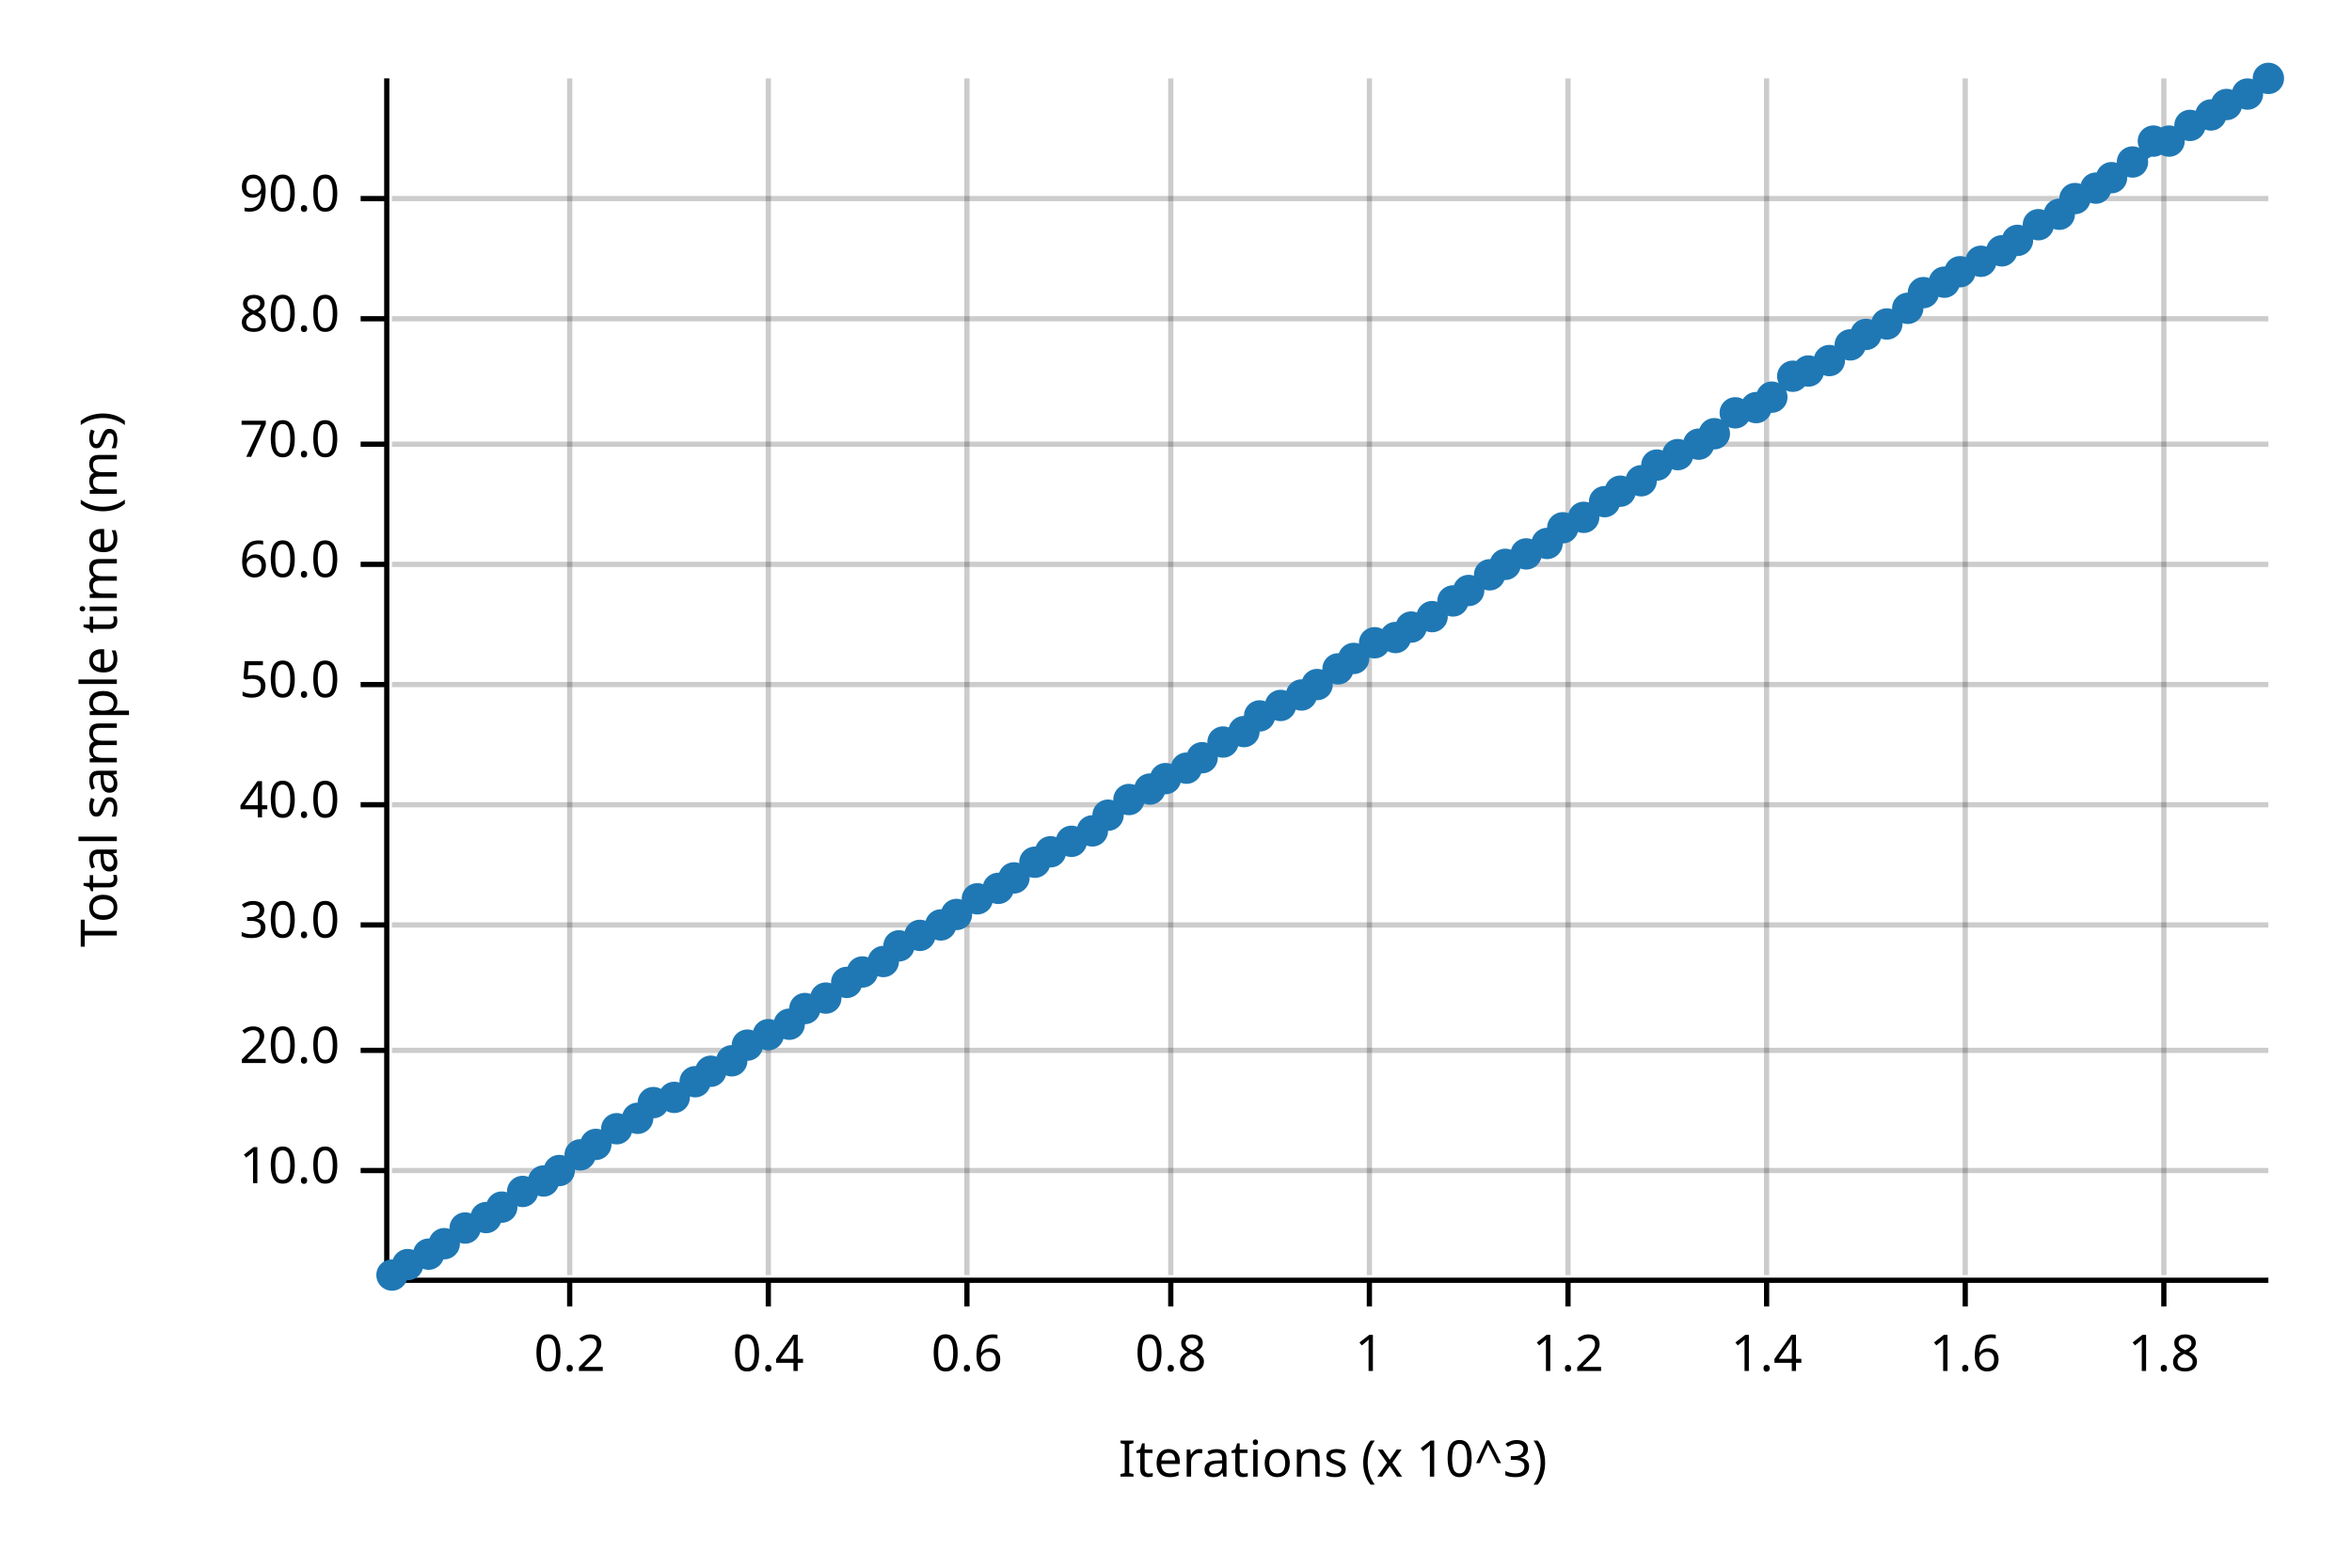
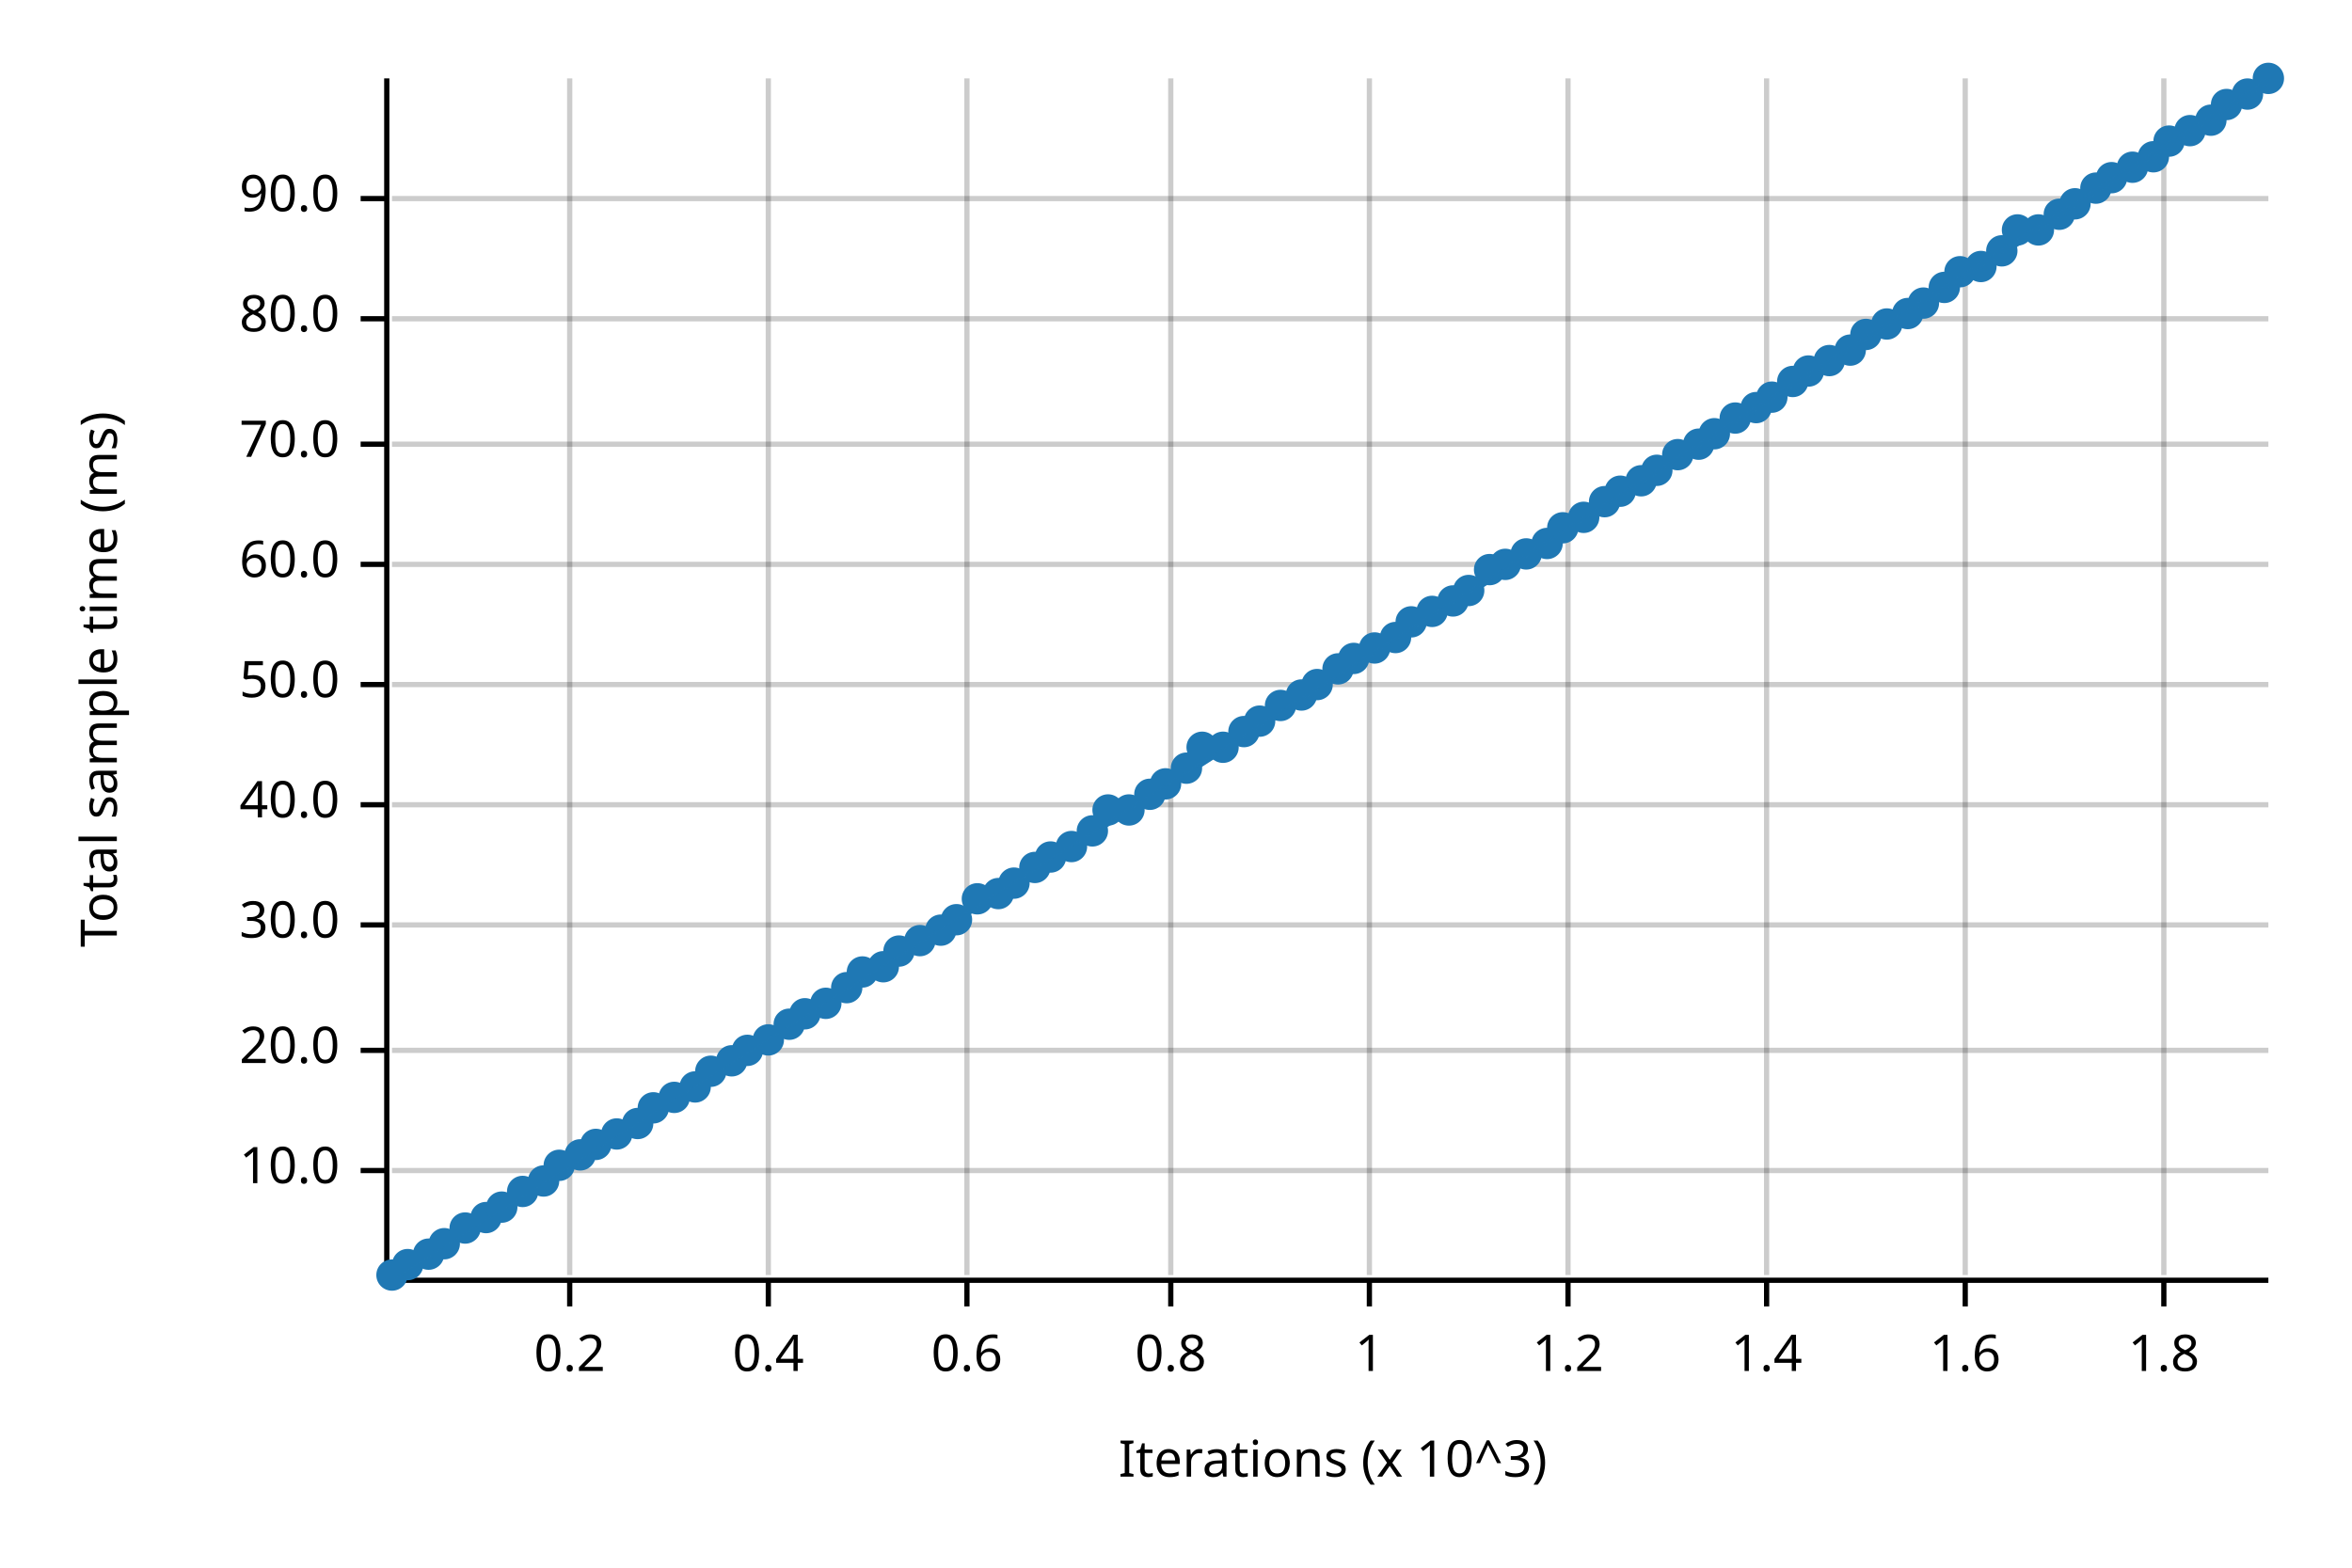
<svg xmlns="http://www.w3.org/2000/svg" width="450" height="300" viewBox="0 0 450 300">
  <text x="15" y="130" dy="0.76em" text-anchor="middle" font-family="sans-serif" font-size="9.677" opacity="1" fill="#000000" transform="rotate(270, 15, 130)">
Total sample time (ms)
</text>
  <text x="255" y="285" dy="-0.5ex" text-anchor="middle" font-family="sans-serif" font-size="9.677" opacity="1" fill="#000000">
Iterations (x 10^3)
</text>
  <line opacity="0.2" stroke="#000000" stroke-width="1" x1="109" y1="244" x2="109" y2="15" />
  <line opacity="0.2" stroke="#000000" stroke-width="1" x1="147" y1="244" x2="147" y2="15" />
  <line opacity="0.2" stroke="#000000" stroke-width="1" x1="185" y1="244" x2="185" y2="15" />
  <line opacity="0.2" stroke="#000000" stroke-width="1" x1="224" y1="244" x2="224" y2="15" />
  <line opacity="0.2" stroke="#000000" stroke-width="1" x1="262" y1="244" x2="262" y2="15" />
  <line opacity="0.2" stroke="#000000" stroke-width="1" x1="300" y1="244" x2="300" y2="15" />
  <line opacity="0.2" stroke="#000000" stroke-width="1" x1="338" y1="244" x2="338" y2="15" />
  <line opacity="0.2" stroke="#000000" stroke-width="1" x1="376" y1="244" x2="376" y2="15" />
  <line opacity="0.2" stroke="#000000" stroke-width="1" x1="414" y1="244" x2="414" y2="15" />
  <line opacity="0.2" stroke="#000000" stroke-width="1" x1="75" y1="224" x2="434" y2="224" />
  <line opacity="0.2" stroke="#000000" stroke-width="1" x1="75" y1="201" x2="434" y2="201" />
  <line opacity="0.2" stroke="#000000" stroke-width="1" x1="75" y1="177" x2="434" y2="177" />
  <line opacity="0.2" stroke="#000000" stroke-width="1" x1="75" y1="154" x2="434" y2="154" />
  <line opacity="0.2" stroke="#000000" stroke-width="1" x1="75" y1="131" x2="434" y2="131" />
  <line opacity="0.2" stroke="#000000" stroke-width="1" x1="75" y1="108" x2="434" y2="108" />
  <line opacity="0.2" stroke="#000000" stroke-width="1" x1="75" y1="85" x2="434" y2="85" />
  <line opacity="0.2" stroke="#000000" stroke-width="1" x1="75" y1="61" x2="434" y2="61" />
  <line opacity="0.2" stroke="#000000" stroke-width="1" x1="75" y1="38" x2="434" y2="38" />
  <polyline fill="none" opacity="1" stroke="#000000" stroke-width="1" points="74,15 74,244 " />
  <text x="65" y="224" dy="0.5ex" text-anchor="end" font-family="sans-serif" font-size="9.677" opacity="1" fill="#000000">
10.0
</text>
  <polyline fill="none" opacity="1" stroke="#000000" stroke-width="1" points="69,224 74,224 " />
  <text x="65" y="201" dy="0.5ex" text-anchor="end" font-family="sans-serif" font-size="9.677" opacity="1" fill="#000000">
20.0
</text>
  <polyline fill="none" opacity="1" stroke="#000000" stroke-width="1" points="69,201 74,201 " />
  <text x="65" y="177" dy="0.5ex" text-anchor="end" font-family="sans-serif" font-size="9.677" opacity="1" fill="#000000">
30.0
</text>
  <polyline fill="none" opacity="1" stroke="#000000" stroke-width="1" points="69,177 74,177 " />
  <text x="65" y="154" dy="0.5ex" text-anchor="end" font-family="sans-serif" font-size="9.677" opacity="1" fill="#000000">
40.0
</text>
  <polyline fill="none" opacity="1" stroke="#000000" stroke-width="1" points="69,154 74,154 " />
  <text x="65" y="131" dy="0.5ex" text-anchor="end" font-family="sans-serif" font-size="9.677" opacity="1" fill="#000000">
50.0
</text>
  <polyline fill="none" opacity="1" stroke="#000000" stroke-width="1" points="69,131 74,131 " />
  <text x="65" y="108" dy="0.5ex" text-anchor="end" font-family="sans-serif" font-size="9.677" opacity="1" fill="#000000">
60.0
</text>
  <polyline fill="none" opacity="1" stroke="#000000" stroke-width="1" points="69,108 74,108 " />
  <text x="65" y="85" dy="0.5ex" text-anchor="end" font-family="sans-serif" font-size="9.677" opacity="1" fill="#000000">
70.0
</text>
  <polyline fill="none" opacity="1" stroke="#000000" stroke-width="1" points="69,85 74,85 " />
  <text x="65" y="61" dy="0.5ex" text-anchor="end" font-family="sans-serif" font-size="9.677" opacity="1" fill="#000000">
80.0
</text>
  <polyline fill="none" opacity="1" stroke="#000000" stroke-width="1" points="69,61 74,61 " />
  <text x="65" y="38" dy="0.5ex" text-anchor="end" font-family="sans-serif" font-size="9.677" opacity="1" fill="#000000">
90.0
</text>
  <polyline fill="none" opacity="1" stroke="#000000" stroke-width="1" points="69,38 74,38 " />
  <polyline fill="none" opacity="1" stroke="#000000" stroke-width="1" points="75,245 434,245 " />
  <text x="109" y="255" dy="0.76em" text-anchor="middle" font-family="sans-serif" font-size="9.677" opacity="1" fill="#000000">
0.2
</text>
  <polyline fill="none" opacity="1" stroke="#000000" stroke-width="1" points="109,245 109,250 " />
  <text x="147" y="255" dy="0.76em" text-anchor="middle" font-family="sans-serif" font-size="9.677" opacity="1" fill="#000000">
0.4
</text>
  <polyline fill="none" opacity="1" stroke="#000000" stroke-width="1" points="147,245 147,250 " />
  <text x="185" y="255" dy="0.76em" text-anchor="middle" font-family="sans-serif" font-size="9.677" opacity="1" fill="#000000">
0.6
</text>
  <polyline fill="none" opacity="1" stroke="#000000" stroke-width="1" points="185,245 185,250 " />
  <text x="224" y="255" dy="0.76em" text-anchor="middle" font-family="sans-serif" font-size="9.677" opacity="1" fill="#000000">
0.8
</text>
  <polyline fill="none" opacity="1" stroke="#000000" stroke-width="1" points="224,245 224,250 " />
  <text x="262" y="255" dy="0.76em" text-anchor="middle" font-family="sans-serif" font-size="9.677" opacity="1" fill="#000000">
1
</text>
  <polyline fill="none" opacity="1" stroke="#000000" stroke-width="1" points="262,245 262,250 " />
  <text x="300" y="255" dy="0.76em" text-anchor="middle" font-family="sans-serif" font-size="9.677" opacity="1" fill="#000000">
1.2
</text>
  <polyline fill="none" opacity="1" stroke="#000000" stroke-width="1" points="300,245 300,250 " />
  <text x="338" y="255" dy="0.76em" text-anchor="middle" font-family="sans-serif" font-size="9.677" opacity="1" fill="#000000">
1.4
</text>
  <polyline fill="none" opacity="1" stroke="#000000" stroke-width="1" points="338,245 338,250 " />
  <text x="376" y="255" dy="0.76em" text-anchor="middle" font-family="sans-serif" font-size="9.677" opacity="1" fill="#000000">
1.6
</text>
  <polyline fill="none" opacity="1" stroke="#000000" stroke-width="1" points="376,245 376,250 " />
  <text x="414" y="255" dy="0.76em" text-anchor="middle" font-family="sans-serif" font-size="9.677" opacity="1" fill="#000000">
1.8
</text>
  <polyline fill="none" opacity="1" stroke="#000000" stroke-width="1" points="414,245 414,250 " />
  <circle cx="75" cy="244" r="3" opacity="1" fill="#1F78B4" stroke="none" stroke-width="1" />
  <circle cx="78" cy="242" r="3" opacity="1" fill="#1F78B4" stroke="none" stroke-width="1" />
  <circle cx="82" cy="240" r="3" opacity="1" fill="#1F78B4" stroke="none" stroke-width="1" />
  <circle cx="85" cy="238" r="3" opacity="1" fill="#1F78B4" stroke="none" stroke-width="1" />
  <circle cx="89" cy="235" r="3" opacity="1" fill="#1F78B4" stroke="none" stroke-width="1" />
  <circle cx="93" cy="233" r="3" opacity="1" fill="#1F78B4" stroke="none" stroke-width="1" />
  <circle cx="96" cy="231" r="3" opacity="1" fill="#1F78B4" stroke="none" stroke-width="1" />
  <circle cx="100" cy="228" r="3" opacity="1" fill="#1F78B4" stroke="none" stroke-width="1" />
  <circle cx="104" cy="226" r="3" opacity="1" fill="#1F78B4" stroke="none" stroke-width="1" />
-   <circle cx="107" cy="224" r="3" opacity="1" fill="#1F78B4" stroke="none" stroke-width="1" />
+   <circle cx="107" cy="223" r="3" opacity="1" fill="#1F78B4" stroke="none" stroke-width="1" />
  <circle cx="111" cy="221" r="3" opacity="1" fill="#1F78B4" stroke="none" stroke-width="1" />
  <circle cx="114" cy="219" r="3" opacity="1" fill="#1F78B4" stroke="none" stroke-width="1" />
-   <circle cx="118" cy="216" r="3" opacity="1" fill="#1F78B4" stroke="none" stroke-width="1" />
-   <circle cx="122" cy="214" r="3" opacity="1" fill="#1F78B4" stroke="none" stroke-width="1" />
-   <circle cx="125" cy="211" r="3" opacity="1" fill="#1F78B4" stroke="none" stroke-width="1" />
+   <circle cx="118" cy="217" r="3" opacity="1" fill="#1F78B4" stroke="none" stroke-width="1" />
+   <circle cx="122" cy="215" r="3" opacity="1" fill="#1F78B4" stroke="none" stroke-width="1" />
+   <circle cx="125" cy="212" r="3" opacity="1" fill="#1F78B4" stroke="none" stroke-width="1" />
  <circle cx="129" cy="210" r="3" opacity="1" fill="#1F78B4" stroke="none" stroke-width="1" />
-   <circle cx="133" cy="207" r="3" opacity="1" fill="#1F78B4" stroke="none" stroke-width="1" />
+   <circle cx="133" cy="208" r="3" opacity="1" fill="#1F78B4" stroke="none" stroke-width="1" />
  <circle cx="136" cy="205" r="3" opacity="1" fill="#1F78B4" stroke="none" stroke-width="1" />
  <circle cx="140" cy="203" r="3" opacity="1" fill="#1F78B4" stroke="none" stroke-width="1" />
-   <circle cx="143" cy="200" r="3" opacity="1" fill="#1F78B4" stroke="none" stroke-width="1" />
-   <circle cx="147" cy="198" r="3" opacity="1" fill="#1F78B4" stroke="none" stroke-width="1" />
+   <circle cx="143" cy="201" r="3" opacity="1" fill="#1F78B4" stroke="none" stroke-width="1" />
+   <circle cx="147" cy="199" r="3" opacity="1" fill="#1F78B4" stroke="none" stroke-width="1" />
  <circle cx="151" cy="196" r="3" opacity="1" fill="#1F78B4" stroke="none" stroke-width="1" />
-   <circle cx="154" cy="193" r="3" opacity="1" fill="#1F78B4" stroke="none" stroke-width="1" />
-   <circle cx="158" cy="191" r="3" opacity="1" fill="#1F78B4" stroke="none" stroke-width="1" />
-   <circle cx="162" cy="188" r="3" opacity="1" fill="#1F78B4" stroke="none" stroke-width="1" />
+   <circle cx="154" cy="194" r="3" opacity="1" fill="#1F78B4" stroke="none" stroke-width="1" />
+   <circle cx="158" cy="192" r="3" opacity="1" fill="#1F78B4" stroke="none" stroke-width="1" />
+   <circle cx="162" cy="189" r="3" opacity="1" fill="#1F78B4" stroke="none" stroke-width="1" />
  <circle cx="165" cy="186" r="3" opacity="1" fill="#1F78B4" stroke="none" stroke-width="1" />
-   <circle cx="169" cy="184" r="3" opacity="1" fill="#1F78B4" stroke="none" stroke-width="1" />
-   <circle cx="172" cy="181" r="3" opacity="1" fill="#1F78B4" stroke="none" stroke-width="1" />
-   <circle cx="176" cy="179" r="3" opacity="1" fill="#1F78B4" stroke="none" stroke-width="1" />
-   <circle cx="180" cy="177" r="3" opacity="1" fill="#1F78B4" stroke="none" stroke-width="1" />
-   <circle cx="183" cy="175" r="3" opacity="1" fill="#1F78B4" stroke="none" stroke-width="1" />
+   <circle cx="169" cy="185" r="3" opacity="1" fill="#1F78B4" stroke="none" stroke-width="1" />
+   <circle cx="172" cy="182" r="3" opacity="1" fill="#1F78B4" stroke="none" stroke-width="1" />
+   <circle cx="176" cy="180" r="3" opacity="1" fill="#1F78B4" stroke="none" stroke-width="1" />
+   <circle cx="180" cy="178" r="3" opacity="1" fill="#1F78B4" stroke="none" stroke-width="1" />
+   <circle cx="183" cy="176" r="3" opacity="1" fill="#1F78B4" stroke="none" stroke-width="1" />
  <circle cx="187" cy="172" r="3" opacity="1" fill="#1F78B4" stroke="none" stroke-width="1" />
-   <circle cx="191" cy="170" r="3" opacity="1" fill="#1F78B4" stroke="none" stroke-width="1" />
-   <circle cx="194" cy="168" r="3" opacity="1" fill="#1F78B4" stroke="none" stroke-width="1" />
-   <circle cx="198" cy="165" r="3" opacity="1" fill="#1F78B4" stroke="none" stroke-width="1" />
-   <circle cx="201" cy="163" r="3" opacity="1" fill="#1F78B4" stroke="none" stroke-width="1" />
-   <circle cx="205" cy="161" r="3" opacity="1" fill="#1F78B4" stroke="none" stroke-width="1" />
+   <circle cx="191" cy="171" r="3" opacity="1" fill="#1F78B4" stroke="none" stroke-width="1" />
+   <circle cx="194" cy="169" r="3" opacity="1" fill="#1F78B4" stroke="none" stroke-width="1" />
+   <circle cx="198" cy="166" r="3" opacity="1" fill="#1F78B4" stroke="none" stroke-width="1" />
+   <circle cx="201" cy="164" r="3" opacity="1" fill="#1F78B4" stroke="none" stroke-width="1" />
+   <circle cx="205" cy="162" r="3" opacity="1" fill="#1F78B4" stroke="none" stroke-width="1" />
  <circle cx="209" cy="159" r="3" opacity="1" fill="#1F78B4" stroke="none" stroke-width="1" />
-   <circle cx="212" cy="156" r="3" opacity="1" fill="#1F78B4" stroke="none" stroke-width="1" />
-   <circle cx="216" cy="153" r="3" opacity="1" fill="#1F78B4" stroke="none" stroke-width="1" />
-   <circle cx="220" cy="151" r="3" opacity="1" fill="#1F78B4" stroke="none" stroke-width="1" />
-   <circle cx="223" cy="149" r="3" opacity="1" fill="#1F78B4" stroke="none" stroke-width="1" />
+   <circle cx="212" cy="155" r="3" opacity="1" fill="#1F78B4" stroke="none" stroke-width="1" />
+   <circle cx="216" cy="155" r="3" opacity="1" fill="#1F78B4" stroke="none" stroke-width="1" />
+   <circle cx="220" cy="152" r="3" opacity="1" fill="#1F78B4" stroke="none" stroke-width="1" />
+   <circle cx="223" cy="150" r="3" opacity="1" fill="#1F78B4" stroke="none" stroke-width="1" />
  <circle cx="227" cy="147" r="3" opacity="1" fill="#1F78B4" stroke="none" stroke-width="1" />
-   <circle cx="230" cy="145" r="3" opacity="1" fill="#1F78B4" stroke="none" stroke-width="1" />
-   <circle cx="234" cy="142" r="3" opacity="1" fill="#1F78B4" stroke="none" stroke-width="1" />
+   <circle cx="230" cy="143" r="3" opacity="1" fill="#1F78B4" stroke="none" stroke-width="1" />
+   <circle cx="234" cy="143" r="3" opacity="1" fill="#1F78B4" stroke="none" stroke-width="1" />
  <circle cx="238" cy="140" r="3" opacity="1" fill="#1F78B4" stroke="none" stroke-width="1" />
-   <circle cx="241" cy="137" r="3" opacity="1" fill="#1F78B4" stroke="none" stroke-width="1" />
+   <circle cx="241" cy="138" r="3" opacity="1" fill="#1F78B4" stroke="none" stroke-width="1" />
  <circle cx="245" cy="135" r="3" opacity="1" fill="#1F78B4" stroke="none" stroke-width="1" />
  <circle cx="249" cy="133" r="3" opacity="1" fill="#1F78B4" stroke="none" stroke-width="1" />
  <circle cx="252" cy="131" r="3" opacity="1" fill="#1F78B4" stroke="none" stroke-width="1" />
  <circle cx="256" cy="128" r="3" opacity="1" fill="#1F78B4" stroke="none" stroke-width="1" />
  <circle cx="259" cy="126" r="3" opacity="1" fill="#1F78B4" stroke="none" stroke-width="1" />
-   <circle cx="263" cy="123" r="3" opacity="1" fill="#1F78B4" stroke="none" stroke-width="1" />
+   <circle cx="263" cy="124" r="3" opacity="1" fill="#1F78B4" stroke="none" stroke-width="1" />
  <circle cx="267" cy="122" r="3" opacity="1" fill="#1F78B4" stroke="none" stroke-width="1" />
-   <circle cx="270" cy="120" r="3" opacity="1" fill="#1F78B4" stroke="none" stroke-width="1" />
-   <circle cx="274" cy="118" r="3" opacity="1" fill="#1F78B4" stroke="none" stroke-width="1" />
+   <circle cx="270" cy="119" r="3" opacity="1" fill="#1F78B4" stroke="none" stroke-width="1" />
+   <circle cx="274" cy="117" r="3" opacity="1" fill="#1F78B4" stroke="none" stroke-width="1" />
  <circle cx="278" cy="115" r="3" opacity="1" fill="#1F78B4" stroke="none" stroke-width="1" />
  <circle cx="281" cy="113" r="3" opacity="1" fill="#1F78B4" stroke="none" stroke-width="1" />
-   <circle cx="285" cy="110" r="3" opacity="1" fill="#1F78B4" stroke="none" stroke-width="1" />
+   <circle cx="285" cy="109" r="3" opacity="1" fill="#1F78B4" stroke="none" stroke-width="1" />
  <circle cx="288" cy="108" r="3" opacity="1" fill="#1F78B4" stroke="none" stroke-width="1" />
  <circle cx="292" cy="106" r="3" opacity="1" fill="#1F78B4" stroke="none" stroke-width="1" />
  <circle cx="296" cy="104" r="3" opacity="1" fill="#1F78B4" stroke="none" stroke-width="1" />
  <circle cx="299" cy="101" r="3" opacity="1" fill="#1F78B4" stroke="none" stroke-width="1" />
  <circle cx="303" cy="99" r="3" opacity="1" fill="#1F78B4" stroke="none" stroke-width="1" />
  <circle cx="307" cy="96" r="3" opacity="1" fill="#1F78B4" stroke="none" stroke-width="1" />
  <circle cx="310" cy="94" r="3" opacity="1" fill="#1F78B4" stroke="none" stroke-width="1" />
  <circle cx="314" cy="92" r="3" opacity="1" fill="#1F78B4" stroke="none" stroke-width="1" />
-   <circle cx="317" cy="89" r="3" opacity="1" fill="#1F78B4" stroke="none" stroke-width="1" />
+   <circle cx="317" cy="90" r="3" opacity="1" fill="#1F78B4" stroke="none" stroke-width="1" />
  <circle cx="321" cy="87" r="3" opacity="1" fill="#1F78B4" stroke="none" stroke-width="1" />
  <circle cx="325" cy="85" r="3" opacity="1" fill="#1F78B4" stroke="none" stroke-width="1" />
  <circle cx="328" cy="83" r="3" opacity="1" fill="#1F78B4" stroke="none" stroke-width="1" />
-   <circle cx="332" cy="79" r="3" opacity="1" fill="#1F78B4" stroke="none" stroke-width="1" />
+   <circle cx="332" cy="80" r="3" opacity="1" fill="#1F78B4" stroke="none" stroke-width="1" />
  <circle cx="336" cy="78" r="3" opacity="1" fill="#1F78B4" stroke="none" stroke-width="1" />
  <circle cx="339" cy="76" r="3" opacity="1" fill="#1F78B4" stroke="none" stroke-width="1" />
-   <circle cx="343" cy="72" r="3" opacity="1" fill="#1F78B4" stroke="none" stroke-width="1" />
+   <circle cx="343" cy="73" r="3" opacity="1" fill="#1F78B4" stroke="none" stroke-width="1" />
  <circle cx="346" cy="71" r="3" opacity="1" fill="#1F78B4" stroke="none" stroke-width="1" />
  <circle cx="350" cy="69" r="3" opacity="1" fill="#1F78B4" stroke="none" stroke-width="1" />
-   <circle cx="354" cy="66" r="3" opacity="1" fill="#1F78B4" stroke="none" stroke-width="1" />
+   <circle cx="354" cy="67" r="3" opacity="1" fill="#1F78B4" stroke="none" stroke-width="1" />
  <circle cx="357" cy="64" r="3" opacity="1" fill="#1F78B4" stroke="none" stroke-width="1" />
  <circle cx="361" cy="62" r="3" opacity="1" fill="#1F78B4" stroke="none" stroke-width="1" />
-   <circle cx="365" cy="59" r="3" opacity="1" fill="#1F78B4" stroke="none" stroke-width="1" />
-   <circle cx="368" cy="56" r="3" opacity="1" fill="#1F78B4" stroke="none" stroke-width="1" />
-   <circle cx="372" cy="54" r="3" opacity="1" fill="#1F78B4" stroke="none" stroke-width="1" />
+   <circle cx="365" cy="60" r="3" opacity="1" fill="#1F78B4" stroke="none" stroke-width="1" />
+   <circle cx="368" cy="58" r="3" opacity="1" fill="#1F78B4" stroke="none" stroke-width="1" />
+   <circle cx="372" cy="55" r="3" opacity="1" fill="#1F78B4" stroke="none" stroke-width="1" />
  <circle cx="375" cy="52" r="3" opacity="1" fill="#1F78B4" stroke="none" stroke-width="1" />
-   <circle cx="379" cy="50" r="3" opacity="1" fill="#1F78B4" stroke="none" stroke-width="1" />
+   <circle cx="379" cy="51" r="3" opacity="1" fill="#1F78B4" stroke="none" stroke-width="1" />
  <circle cx="383" cy="48" r="3" opacity="1" fill="#1F78B4" stroke="none" stroke-width="1" />
-   <circle cx="386" cy="46" r="3" opacity="1" fill="#1F78B4" stroke="none" stroke-width="1" />
-   <circle cx="390" cy="43" r="3" opacity="1" fill="#1F78B4" stroke="none" stroke-width="1" />
+   <circle cx="386" cy="44" r="3" opacity="1" fill="#1F78B4" stroke="none" stroke-width="1" />
+   <circle cx="390" cy="44" r="3" opacity="1" fill="#1F78B4" stroke="none" stroke-width="1" />
  <circle cx="394" cy="41" r="3" opacity="1" fill="#1F78B4" stroke="none" stroke-width="1" />
-   <circle cx="397" cy="38" r="3" opacity="1" fill="#1F78B4" stroke="none" stroke-width="1" />
+   <circle cx="397" cy="39" r="3" opacity="1" fill="#1F78B4" stroke="none" stroke-width="1" />
  <circle cx="401" cy="36" r="3" opacity="1" fill="#1F78B4" stroke="none" stroke-width="1" />
  <circle cx="404" cy="34" r="3" opacity="1" fill="#1F78B4" stroke="none" stroke-width="1" />
-   <circle cx="408" cy="31" r="3" opacity="1" fill="#1F78B4" stroke="none" stroke-width="1" />
-   <circle cx="412" cy="27" r="3" opacity="1" fill="#1F78B4" stroke="none" stroke-width="1" />
+   <circle cx="408" cy="32" r="3" opacity="1" fill="#1F78B4" stroke="none" stroke-width="1" />
+   <circle cx="412" cy="30" r="3" opacity="1" fill="#1F78B4" stroke="none" stroke-width="1" />
  <circle cx="415" cy="27" r="3" opacity="1" fill="#1F78B4" stroke="none" stroke-width="1" />
-   <circle cx="419" cy="24" r="3" opacity="1" fill="#1F78B4" stroke="none" stroke-width="1" />
-   <circle cx="423" cy="22" r="3" opacity="1" fill="#1F78B4" stroke="none" stroke-width="1" />
+   <circle cx="419" cy="25" r="3" opacity="1" fill="#1F78B4" stroke="none" stroke-width="1" />
+   <circle cx="423" cy="23" r="3" opacity="1" fill="#1F78B4" stroke="none" stroke-width="1" />
  <circle cx="426" cy="20" r="3" opacity="1" fill="#1F78B4" stroke="none" stroke-width="1" />
  <circle cx="430" cy="18" r="3" opacity="1" fill="#1F78B4" stroke="none" stroke-width="1" />
  <circle cx="434" cy="15" r="3" opacity="1" fill="#1F78B4" stroke="none" stroke-width="1" />
-   <polyline fill="none" opacity="1" stroke="#1F78B4" stroke-width="1" points="75,245 434,15 " />
-   <polygon opacity="0.25" fill="#1F78B4" points="75,245 434,15 434,15 " />
+   <polyline fill="none" opacity="1" stroke="#1F78B4" stroke-width="1" points="75,245 434,16 " />
+   <polygon opacity="0.25" fill="#1F78B4" points="75,245 434,16 434,15 " />
</svg>
